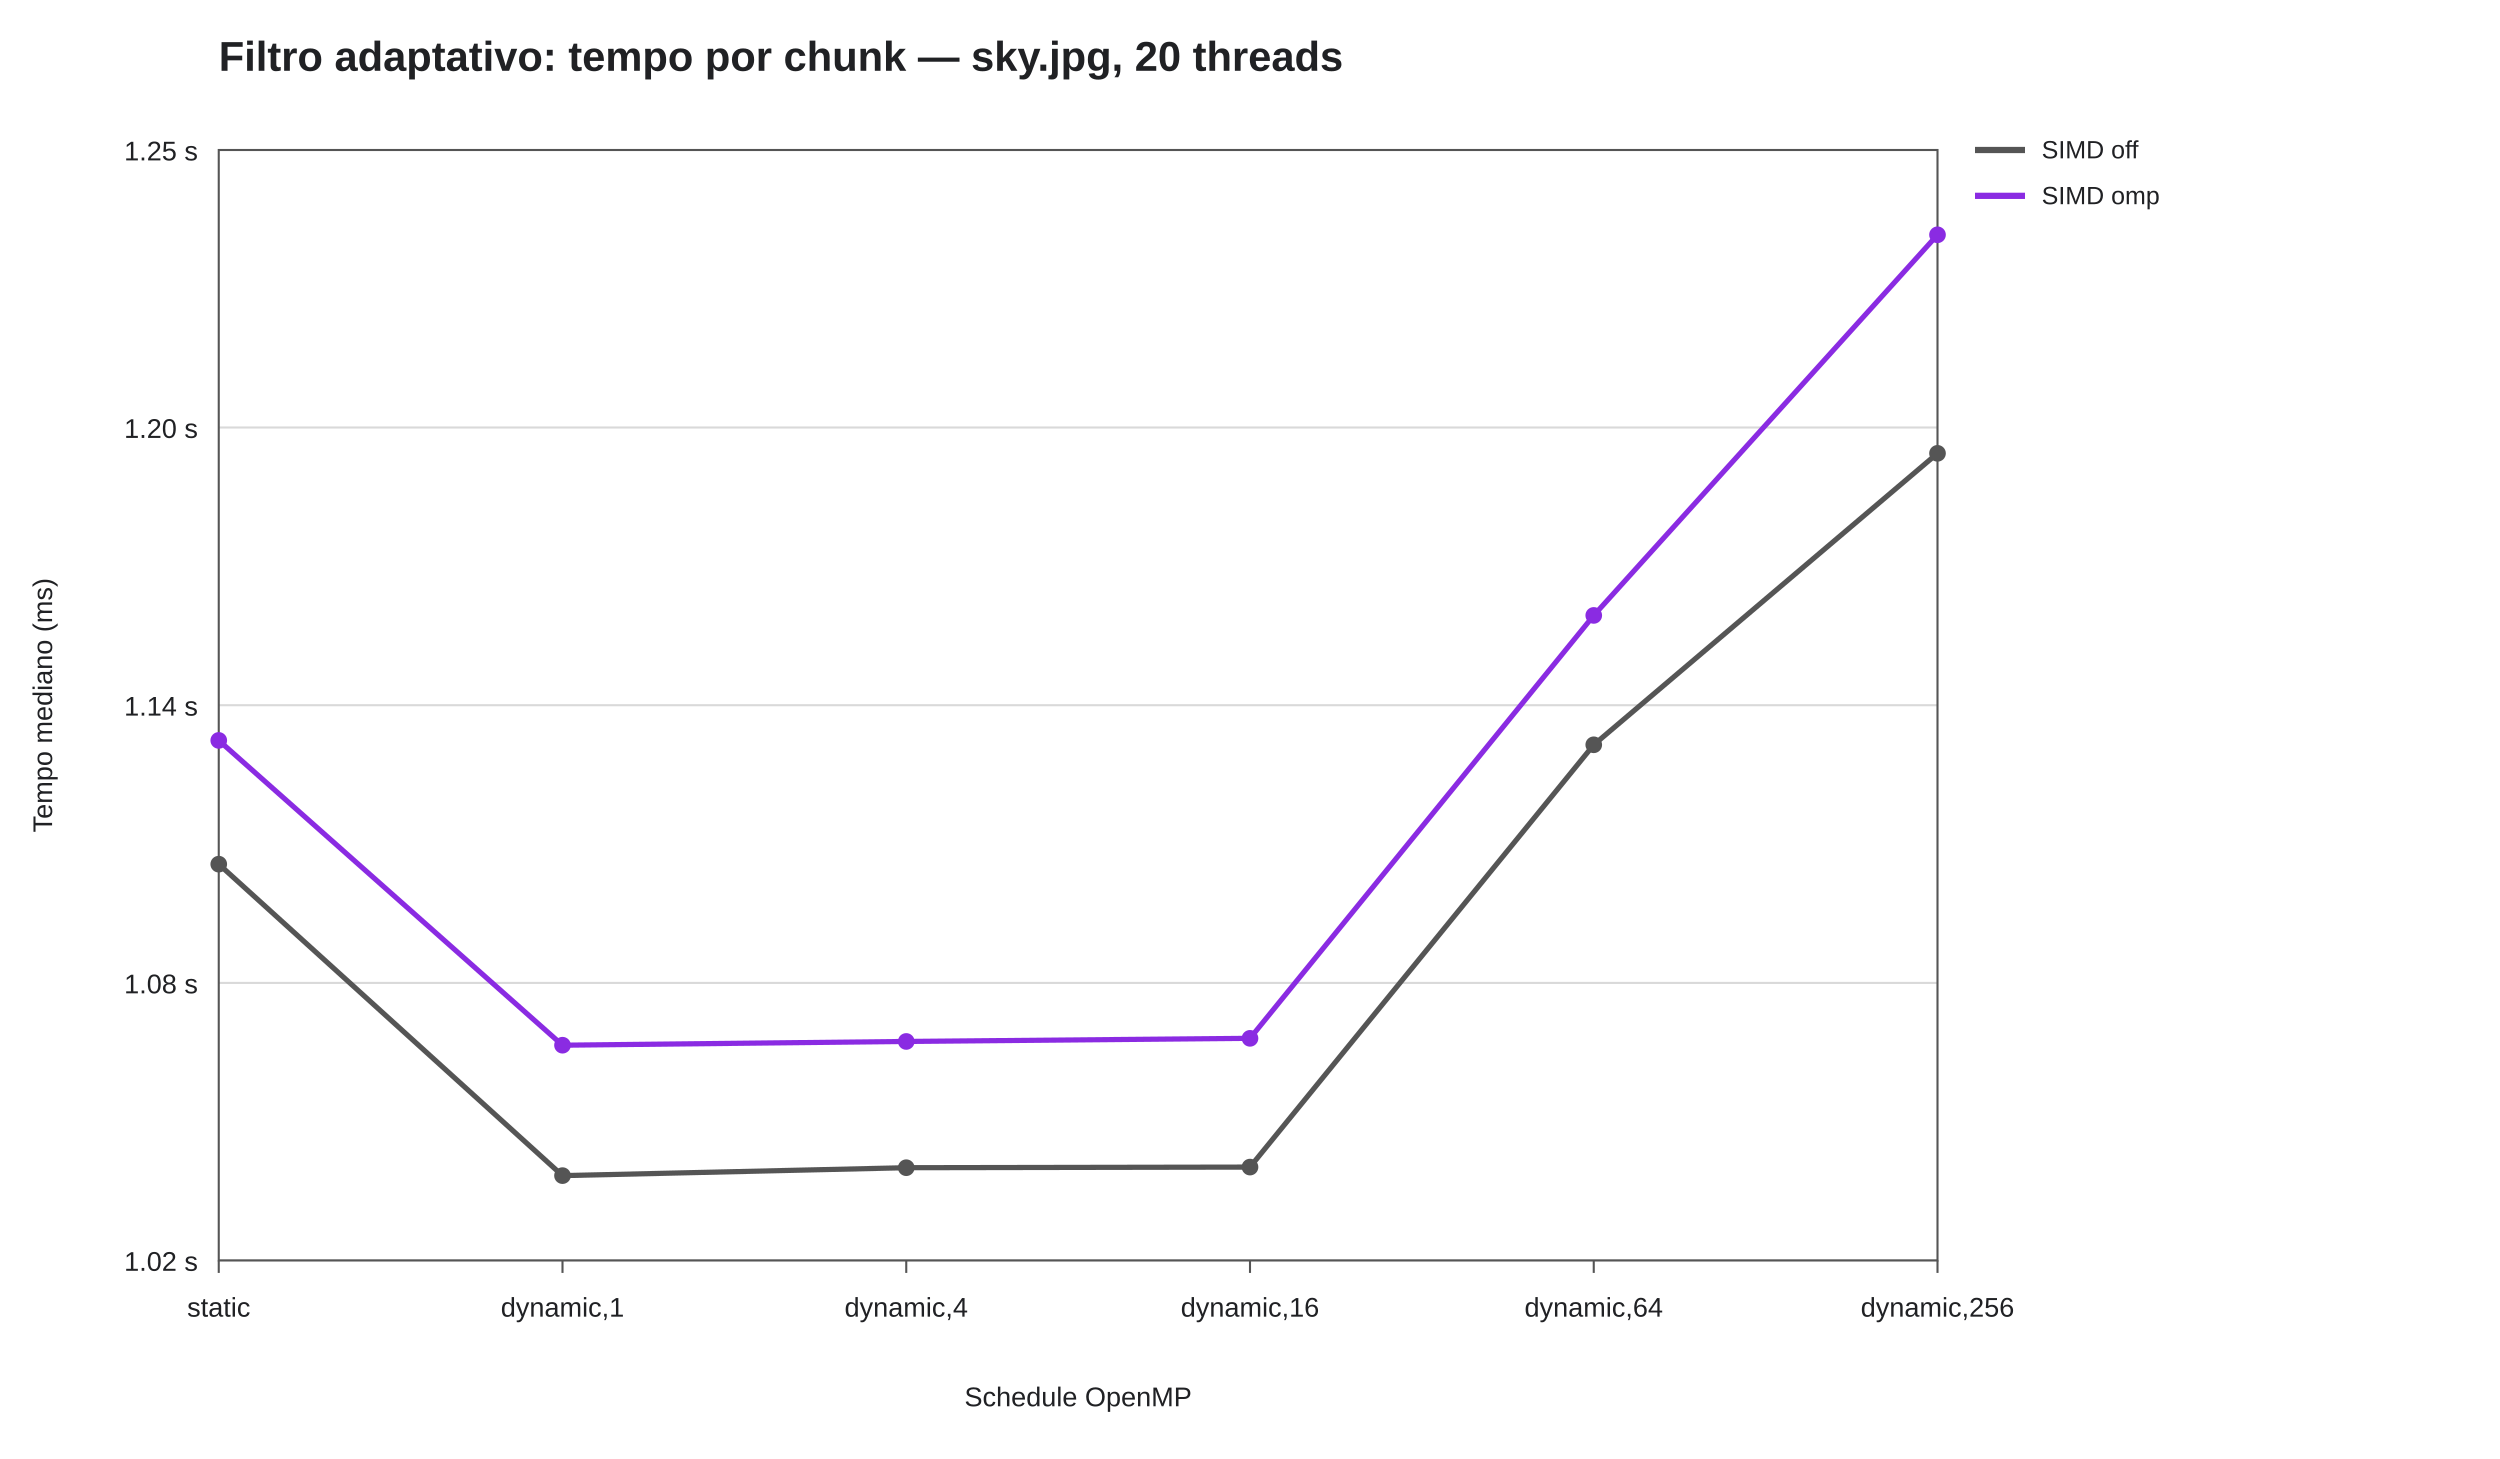
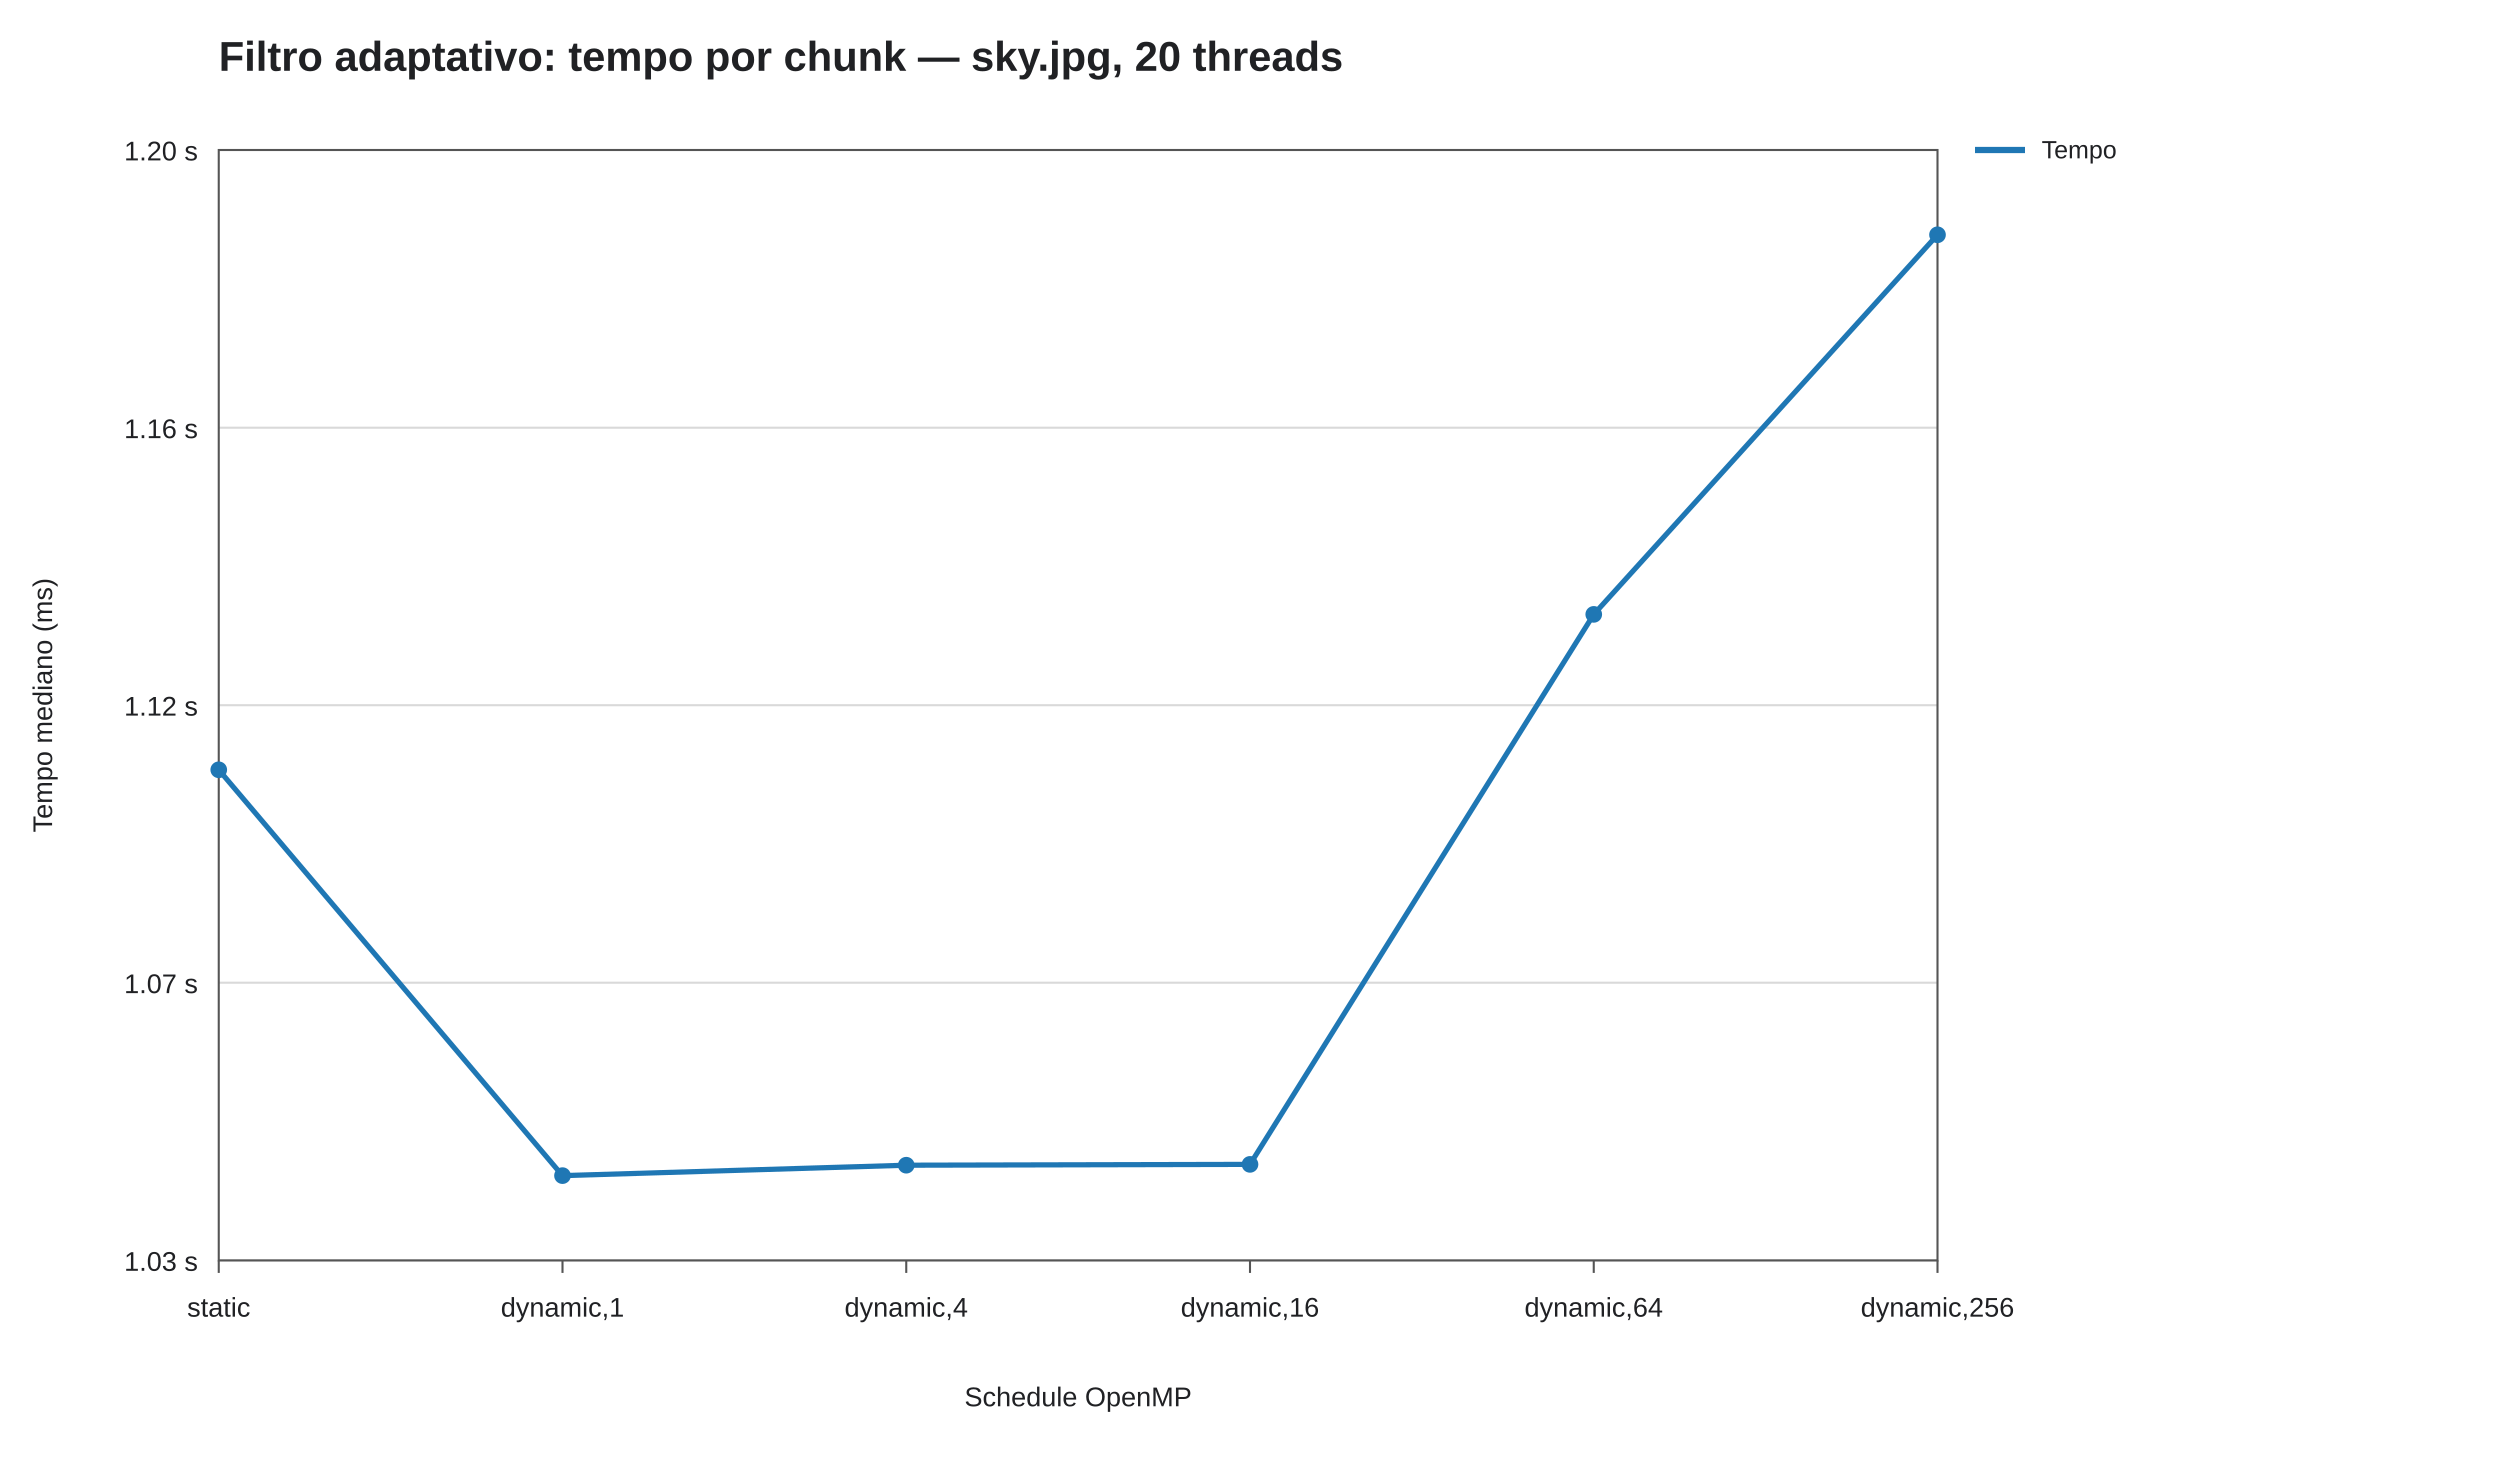
<svg xmlns="http://www.w3.org/2000/svg" width="1200" height="700" viewBox="0 0 1200 700" role="img" aria-label="Filtro adaptativo: tempo por chunk — sky.jpg, 20 threads">
  <style>text{font-family:Arial,sans-serif;fill:#202124}.axis{font-size:13px}.small{font-size:12px}.title{font-size:20px;font-weight:700}.legend{font-size:12px}.grid{stroke:#d9d9d9;stroke-width:1}.frame{fill:none;stroke:#555;stroke-width:1}.note{font-size:11px;fill:#555}</style>
  <text class="title" x="105" y="34">Filtro adaptativo: tempo por chunk — sky.jpg, 20 threads</text>
  <line class="grid" x1="105" x2="930" y1="605.0" y2="605.0" />
-   <text class="axis" text-anchor="end" x="95" y="610.0">1.02 s</text>
-   <line class="grid" x1="105" x2="930" y1="471.8" y2="471.8" />
-   <text class="axis" text-anchor="end" x="95" y="476.8">1.08 s</text>
+   <text class="axis" text-anchor="end" x="95" y="610.0">1.03 s</text>
+   <line class="grid" x1="105" x2="930" y1="471.7" y2="471.7" />
+   <text class="axis" text-anchor="end" x="95" y="476.7">1.07 s</text>
  <line class="grid" x1="105" x2="930" y1="338.5" y2="338.5" />
-   <text class="axis" text-anchor="end" x="95" y="343.5">1.14 s</text>
-   <line class="grid" x1="105" x2="930" y1="205.2" y2="205.2" />
-   <text class="axis" text-anchor="end" x="95" y="210.2">1.20 s</text>
+   <text class="axis" text-anchor="end" x="95" y="343.5">1.12 s</text>
+   <line class="grid" x1="105" x2="930" y1="205.3" y2="205.3" />
+   <text class="axis" text-anchor="end" x="95" y="210.3">1.16 s</text>
  <line class="grid" x1="105" x2="930" y1="72.0" y2="72.0" />
-   <text class="axis" text-anchor="end" x="95" y="77.0">1.25 s</text>
+   <text class="axis" text-anchor="end" x="95" y="77.0">1.20 s</text>
  <rect class="frame" x="105" y="72" width="825" height="533" />
  <line class="frame" x1="105.0" x2="105.0" y1="605" y2="611" />
  <text class="axis" text-anchor="middle" x="105.0" y="632">static</text>
  <line class="frame" x1="270.0" x2="270.0" y1="605" y2="611" />
  <text class="axis" text-anchor="middle" x="270.0" y="632">dynamic,1</text>
  <line class="frame" x1="435.0" x2="435.0" y1="605" y2="611" />
  <text class="axis" text-anchor="middle" x="435.0" y="632">dynamic,4</text>
  <line class="frame" x1="600.0" x2="600.0" y1="605" y2="611" />
  <text class="axis" text-anchor="middle" x="600.0" y="632">dynamic,16</text>
  <line class="frame" x1="765.0" x2="765.0" y1="605" y2="611" />
  <text class="axis" text-anchor="middle" x="765.0" y="632">dynamic,64</text>
  <line class="frame" x1="930.0" x2="930.0" y1="605" y2="611" />
  <text class="axis" text-anchor="middle" x="930.0" y="632">dynamic,256</text>
-   <polyline points="105.0,414.8 270.0,564.3 435.0,560.5 600.0,560.2 765.0,357.5 930.0,217.6" fill="none" stroke="#555555" stroke-width="2.5" />
-   <circle cx="105.0" cy="414.8" r="4" fill="#555555" />
-   <circle cx="270.0" cy="564.3" r="4" fill="#555555" />
-   <circle cx="435.0" cy="560.5" r="4" fill="#555555" />
-   <circle cx="600.0" cy="560.2" r="4" fill="#555555" />
-   <circle cx="765.0" cy="357.5" r="4" fill="#555555" />
-   <circle cx="930.0" cy="217.6" r="4" fill="#555555" />
-   <line x1="948" x2="972" y1="72" y2="72" stroke="#555555" stroke-width="3" />
-   <text class="legend" x="980" y="76">SIMD off</text>
-   <polyline points="105.0,355.4 270.0,501.7 435.0,499.9 600.0,498.4 765.0,295.4 930.0,112.7" fill="none" stroke="#8a2be2" stroke-width="2.5" />
-   <circle cx="105.0" cy="355.4" r="4" fill="#8a2be2" />
-   <circle cx="270.0" cy="501.7" r="4" fill="#8a2be2" />
-   <circle cx="435.0" cy="499.9" r="4" fill="#8a2be2" />
-   <circle cx="600.0" cy="498.4" r="4" fill="#8a2be2" />
-   <circle cx="765.0" cy="295.4" r="4" fill="#8a2be2" />
-   <circle cx="930.0" cy="112.7" r="4" fill="#8a2be2" />
-   <line x1="948" x2="972" y1="94" y2="94" stroke="#8a2be2" stroke-width="3" />
-   <text class="legend" x="980" y="98">SIMD omp</text>
+   <polyline points="105.0,369.5 270.0,564.3 435.0,559.3 600.0,558.9 765.0,294.9 930.0,112.7" fill="none" stroke="#1f77b4" stroke-width="2.5" />
+   <circle cx="105.0" cy="369.5" r="4" fill="#1f77b4" />
+   <circle cx="270.0" cy="564.3" r="4" fill="#1f77b4" />
+   <circle cx="435.0" cy="559.3" r="4" fill="#1f77b4" />
+   <circle cx="600.0" cy="558.9" r="4" fill="#1f77b4" />
+   <circle cx="765.0" cy="294.9" r="4" fill="#1f77b4" />
+   <circle cx="930.0" cy="112.7" r="4" fill="#1f77b4" />
+   <line x1="948" x2="972" y1="72" y2="72" stroke="#1f77b4" stroke-width="3" />
+   <text class="legend" x="980" y="76">Tempo</text>
  <text class="axis" text-anchor="middle" x="517.5" y="675">Schedule OpenMP</text>
  <text class="axis" text-anchor="middle" transform="translate(25 338.5) rotate(-90)">Tempo mediano (ms)</text>
</svg>
